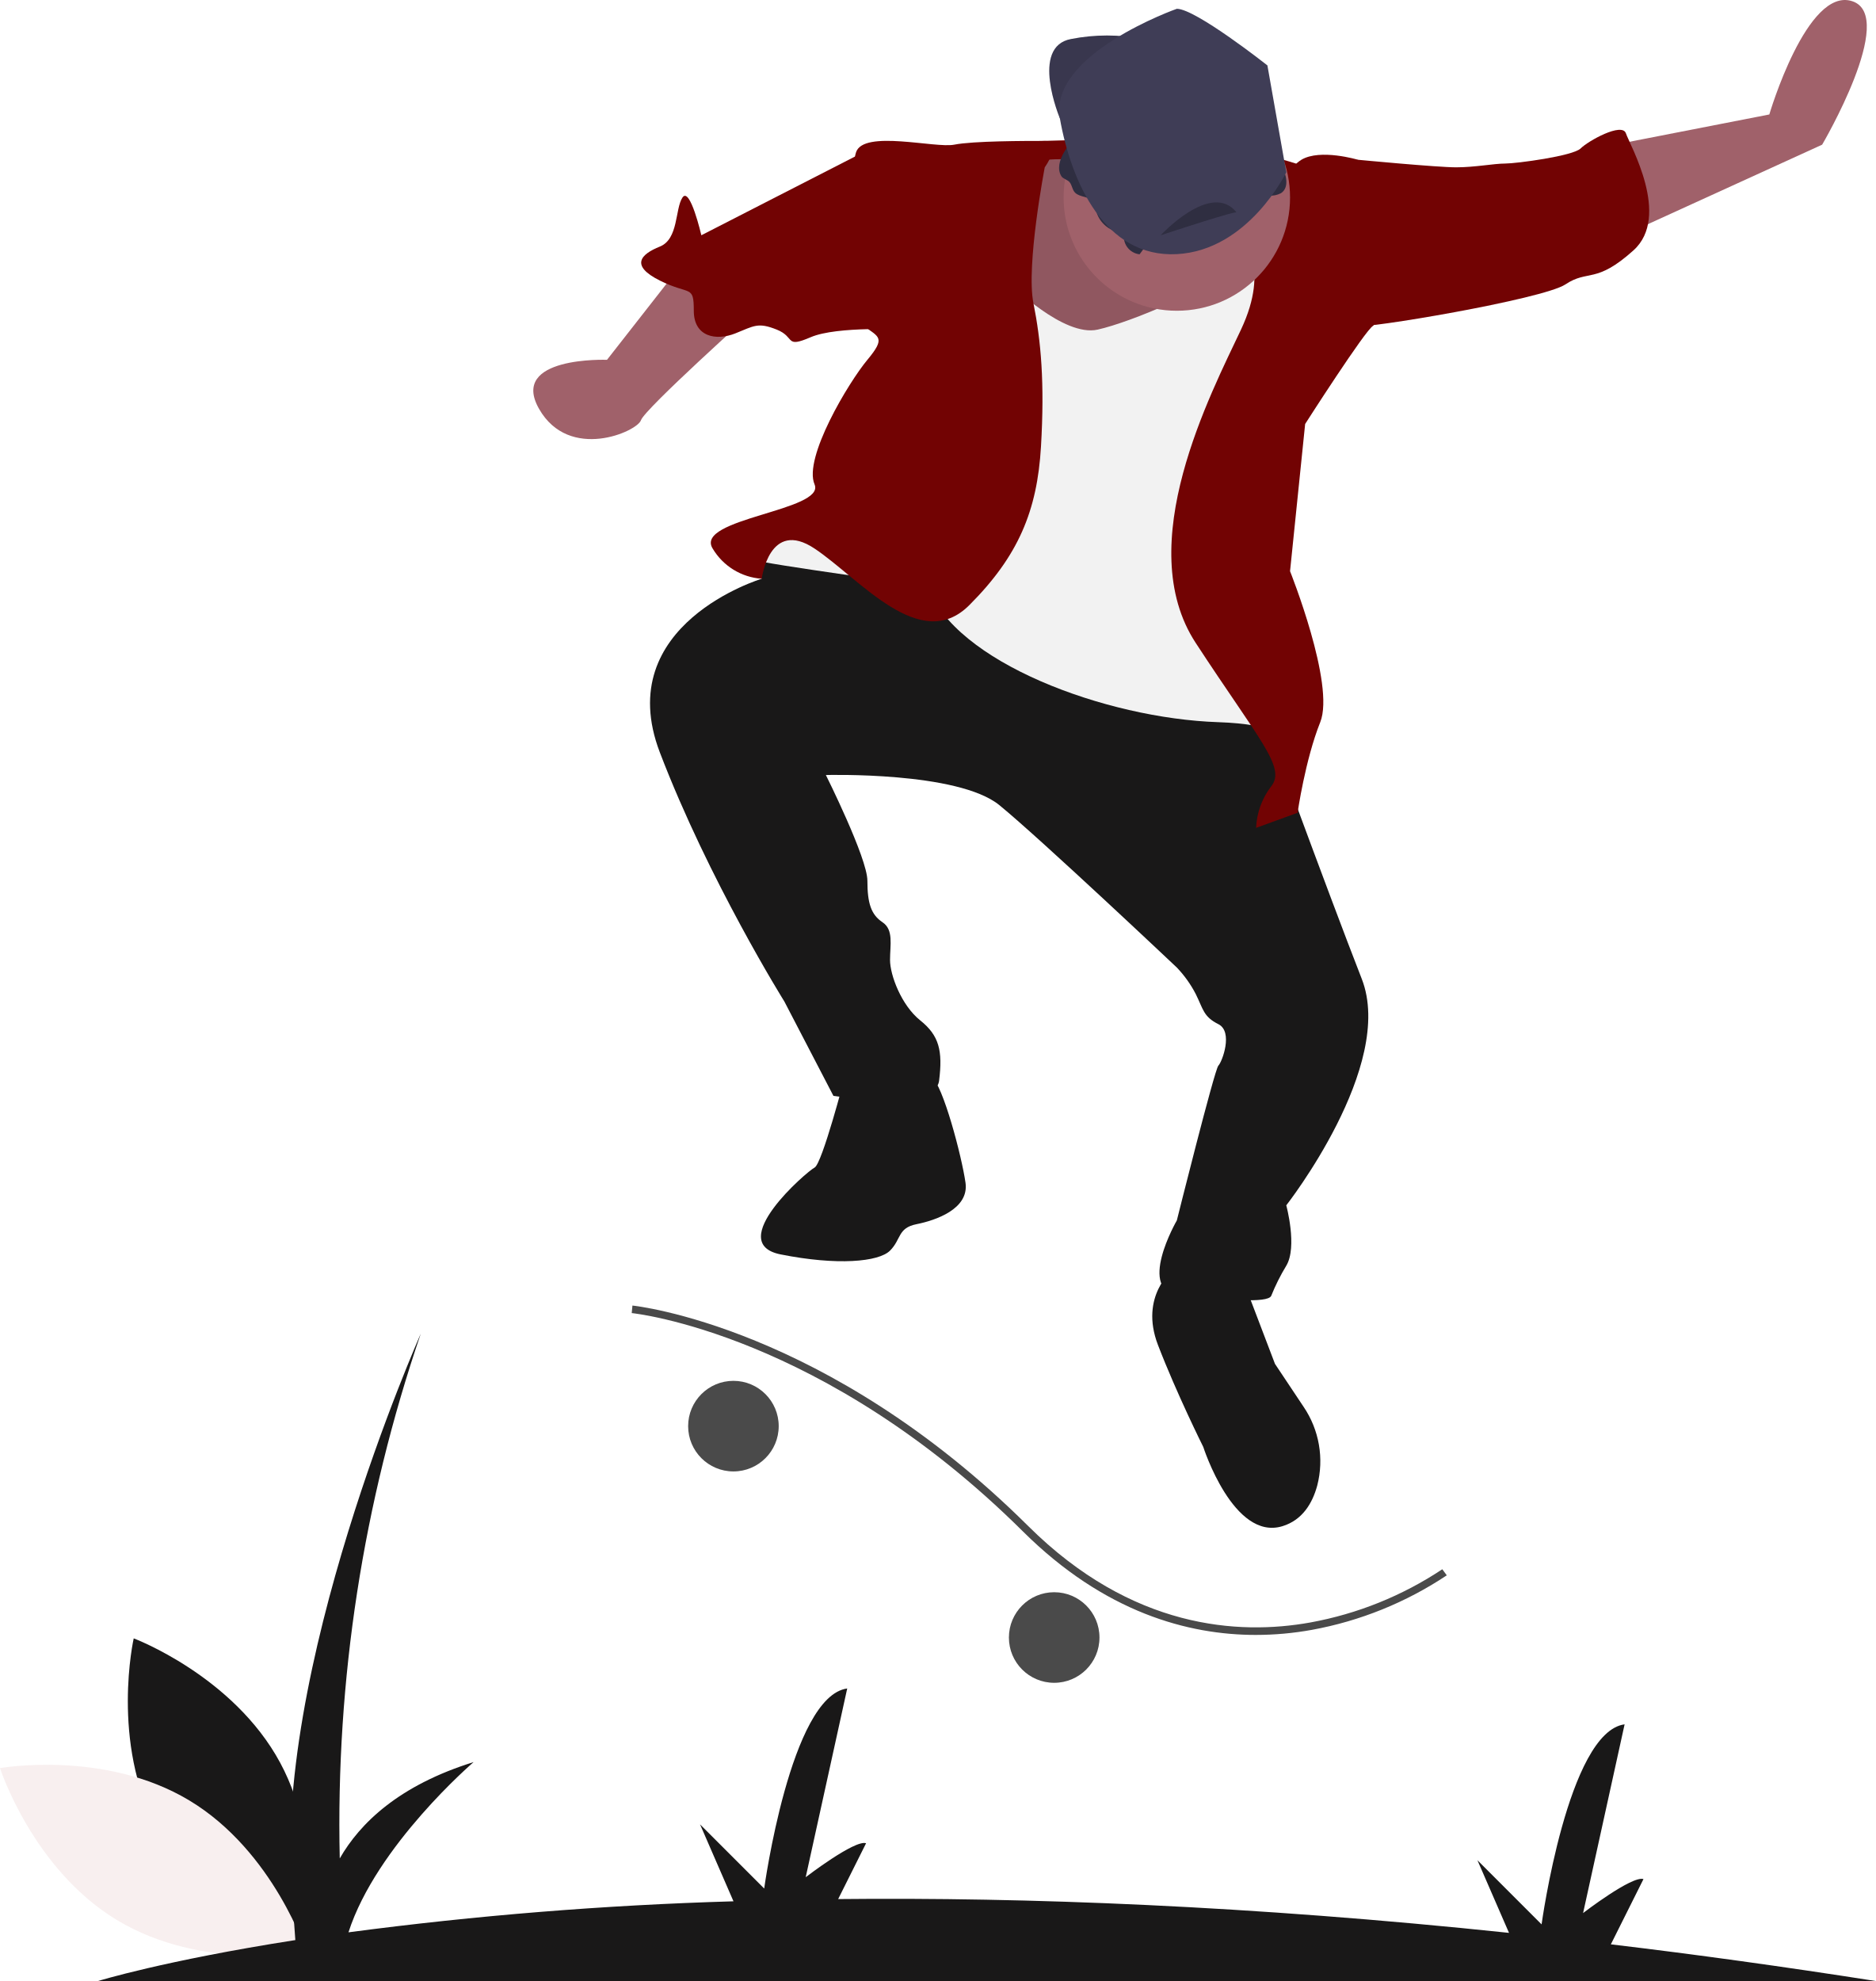
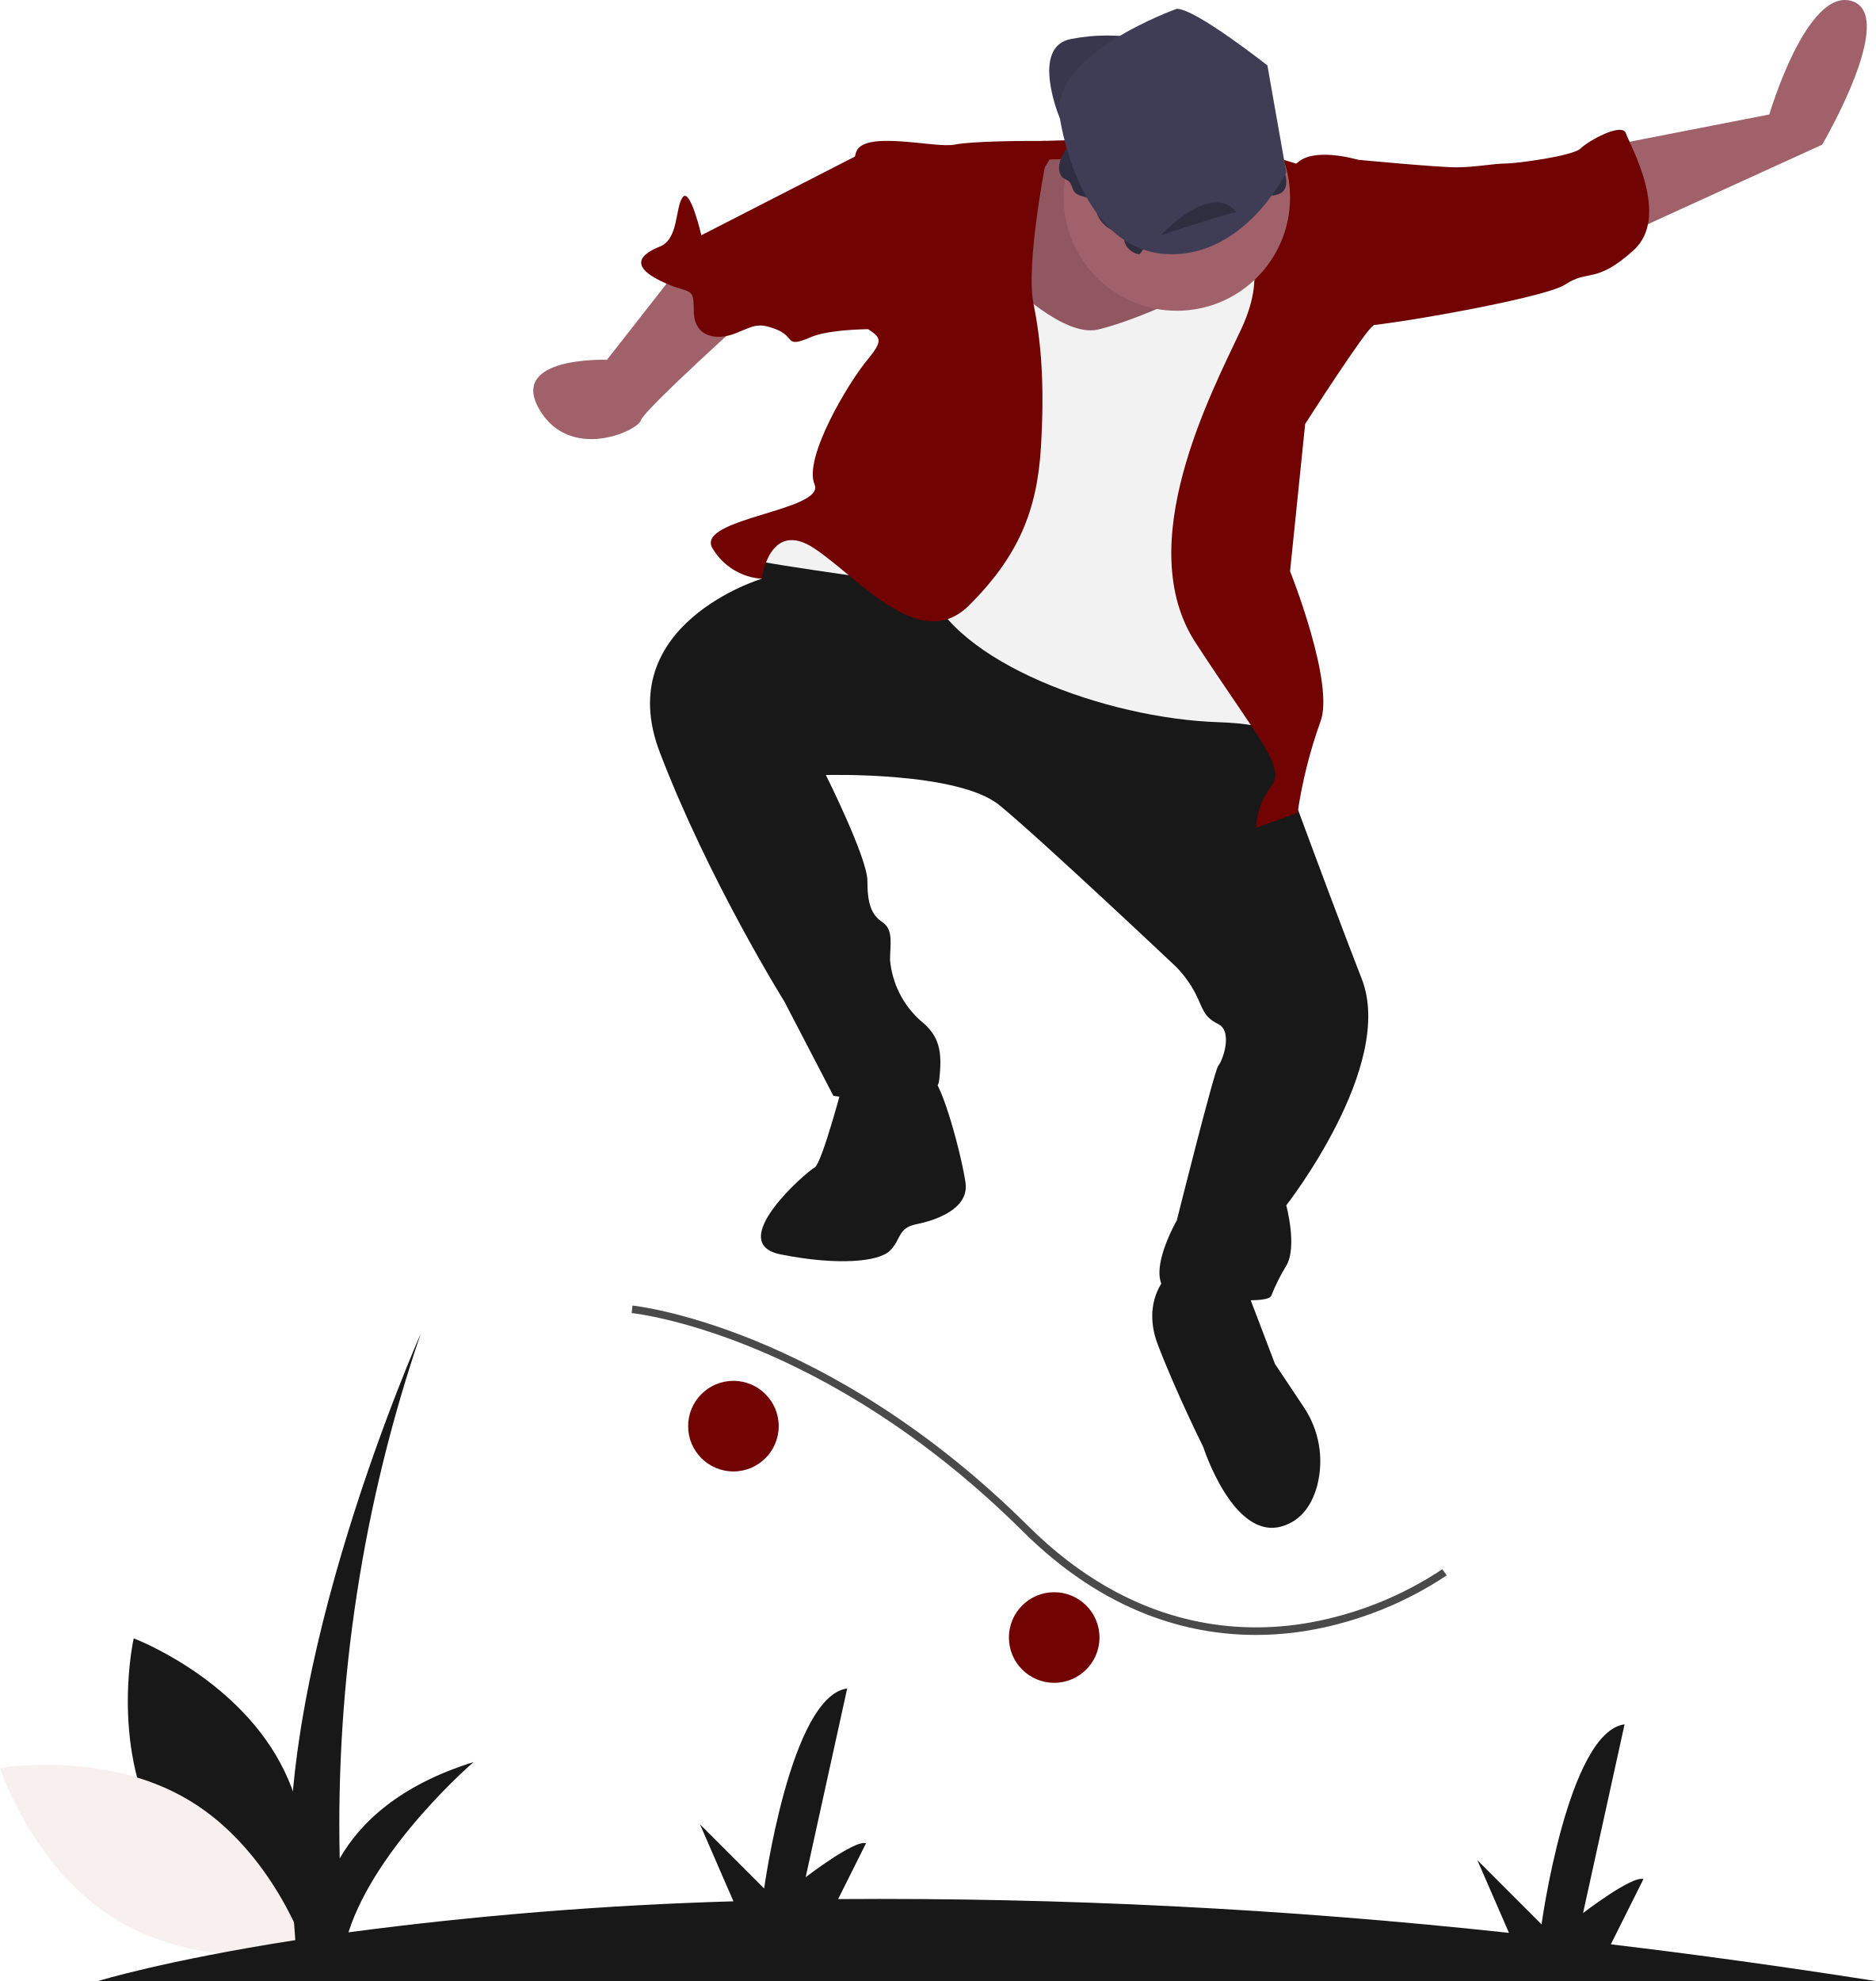
- <svg xmlns="http://www.w3.org/2000/svg" width="497" height="524.827" viewBox="0 0 497 524.827">
-   <g id="Group_1" data-name="Group 1" transform="translate(-186.5 0)">
-     <path id="Path_1" data-name="Path 1" d="M380.134,671.666c12.428,23.049,38.806,32.943,38.806,32.943s6.227-27.475-6.2-50.524-38.806-32.943-38.806-32.943S367.706,648.617,380.134,671.666Z" transform="translate(-152 -187.086)" fill="#191818" />
-     <path id="Path_2" data-name="Path 2" d="M388.677,664.083c22.438,13.5,31.08,40.314,31.08,40.314s-27.738,4.927-50.177-8.573S338.5,655.51,338.5,655.51,366.238,650.583,388.677,664.083Z" transform="translate(-152 -187.086)" fill="#f8efef" />
-     <path id="Path_3" data-name="Path 3" d="M766.347,225.414l41-8s10-34,22-30-8,38-8,38l-57,26Z" transform="translate(-152 -187.086)" fill="#a0616a" />
-     <path id="Path_4" data-name="Path 4" d="M517.347,259.414l-18,23s-26-1-18,13,26,6,27,3,30-29,30-29Z" transform="translate(-152 -187.086)" fill="#a0616a" />
-     <path id="Path_5" data-name="Path 5" d="M590.847,232.914l15-8s64-5,88,11-101,18-101,18Z" transform="translate(-152 -187.086)" fill="#720303" />
-     <path id="Path_6" data-name="Path 6" d="M619.347,218.414s-8-19,3-21a49.37,49.37,0,0,1,19,0l-12,10Z" transform="translate(-152 -187.086)" fill="#3f3d56" />
-     <path id="Path_7" data-name="Path 7" d="M619.347,218.414s-8-19,3-21a49.37,49.37,0,0,1,19,0l-12,10Z" transform="translate(-152 -187.086)" opacity="0.1" />
-     <path id="Path_8" data-name="Path 8" d="M564.347,333.414l-29-2,5,9s-40,12-27,46,33,66,33,66l13,25s27,4,28-4,0-12-5-16-8-12-8-16,1-8-2-10-4-5-4-11-11-28-11-28,35-1,46,8,47,43,47,43a30.3,30.3,0,0,1,5,7c2,4,2,6,6,8s1,10,0,11-11,41-11,41-11,19,1,20,23,2,24,0a54.364,54.364,0,0,1,4-8c3-5,0-16,0-16s29-37,20-60-28-75-28-75l-29-12-53-19Z" transform="translate(-152 -187.086)" fill="#191818" />
-     <path id="Path_9" data-name="Path 9" d="M562.347,472.414s-6,23-8,24-24,20-9,23,26,2,29-1,2-6,7-7,14-4,13-11-6-26-9-28S562.347,472.414,562.347,472.414Z" transform="translate(-152 -187.086)" fill="#191818" />
-     <path id="Path_10" data-name="Path 10" d="M649.347,523.414s-9,7-4,20,12,27,12,27,8,25,21,21c5.281-1.625,7.922-6.056,9.2-10.744a25.7,25.7,0,0,0-3.632-20.91l-7.564-11.346-8-21Z" transform="translate(-152 -187.086)" fill="#191818" />
-     <path id="Path_11" data-name="Path 11" d="M624.347,229.414s-12-1-14,2-11,43,0,47,44,11,49,6,7-49,7-49Z" transform="translate(-152 -187.086)" fill="#a0616a" />
-     <path id="Path_12" data-name="Path 12" d="M624.347,229.414s-12-1-14,2-11,43,0,47,44,11,49,6,7-49,7-49Z" transform="translate(-152 -187.086)" opacity="0.1" />
-     <path id="Path_13" data-name="Path 13" d="M606.347,262.414s14,14,23,12,30-11,32-15,27-5,27-5l-27,75,19,63s11-13-19-14-70-16-77-36c0,0-44-6-46-7s5-7,5-7l29-8,21-27Z" transform="translate(-152 -187.086)" fill="#f2f2f2" />
-     <path id="Path_14" data-name="Path 14" d="M615.347,231.414s5-7,0-7-19,0-24,1-24-4-26,2-2,43,2,46,6,3,1,9-17,26-14,33-32,9-27,17a16.425,16.425,0,0,0,13,8s2-16,14-8,28,28,41,15,18-25,19-42,0-28-2-38S615.347,231.414,615.347,231.414Z" transform="translate(-152 -187.086)" fill="#720303" />
-     <path id="Path_15" data-name="Path 15" d="M667.347,250.414s8,7,0,24-29,57-12,83,24,33,20,38a19.425,19.425,0,0,0-4,11l11-4s2-14,6-24-8-40-8-40l4-39s16-25,18-26-4-44-4-44-10-3-15,0S667.347,250.414,667.347,250.414Z" transform="translate(-152 -187.086)" fill="#720303" />
-     <path id="Path_16" data-name="Path 16" d="M571.347,228.414h-6l-41,21s-3-13-5-10-1,11-6,13-8,5,0,9,9,1,9,8,6,8,11,6,6-3,11-1,2,5,9,2,25-2,25-2Z" transform="translate(-152 -187.086)" fill="#720303" />
-     <path id="Path_17" data-name="Path 17" d="M691.347,231.414l7-2s21,2,26,2,10-1,13-1,18-2,20-4,11-7,12-4,12,22,2,31-12,5-18,9-54,12-55,11S691.347,231.414,691.347,231.414Z" transform="translate(-152 -187.086)" fill="#720303" />
-     <circle id="Ellipse_1" data-name="Ellipse 1" cx="30" cy="30" r="30" transform="translate(468.347 22.327)" fill="#a0616a" />
-     <path id="Path_18" data-name="Path 18" d="M628.271,240.62a5.682,5.682,0,0,1,.62,2.1,7.854,7.854,0,0,0,7.517,6.056,4.694,4.694,0,0,0,4.07,5.683,25.861,25.861,0,0,0,4.457-8.727,8.012,8.012,0,0,1,1.506-3.422c1.065-1.13,2.73-1.407,4.27-1.6a224.534,224.534,0,0,1,24.062-1.793,5.982,5.982,0,0,0,3.164-.647c2.261-1.457,1.506-4.97.078-7.25a22.687,22.687,0,0,0-12.1-9.441c-3.587-1.165-7.4-1.409-11.142-1.846-5.017-.586-10.011-1.535-15.062-1.564s-10.274.942-14.4,3.852c-3.007,2.119-7.941,8.058-5.527,11.8.387.6,1.608.9,2.127,1.507.707.832.71,2.09,1.513,2.846C624.764,239.435,627.2,239.035,628.271,240.62Z" transform="translate(-152 -187.086)" fill="#2f2e41" />
-     <path id="Path_19" data-name="Path 19" d="M650.347,189.414s-34,12-31,29,12,37,31,36,29-21.681,29-21.681l-5-28.319S655.347,189.414,650.347,189.414Z" transform="translate(-152 -187.086)" fill="#3f3d56" />
-     <path id="Path_20" data-name="Path 20" d="M646.057,249.422s13.367-14.5,20.1-6.093C666.153,243.329,665.847,242.914,646.057,249.422Z" transform="translate(-152 -187.086)" fill="#2f2e41" />
-     <path id="Path_21" data-name="Path 21" d="M671.3,620.229c-17.926,0-40.1-5.938-61.718-27.4C556.668,540.278,506.4,535.007,505.9,534.96l.187-1.992c.509.048,51.488,5.391,104.9,58.438,27.446,27.259,55.775,28.929,74.707,25.527a93.364,93.364,0,0,0,35-14.106l1.182,1.613a95.443,95.443,0,0,1-35.748,14.446,83.5,83.5,0,0,1-14.832,1.341Z" transform="translate(-152 -187.086)" fill="#4a4a4a" />
-     <circle id="Ellipse_2" data-name="Ellipse 2" cx="12" cy="12" r="12" transform="translate(368.847 365.827)" fill="#4a4a4a" />
-     <circle id="Ellipse_3" data-name="Ellipse 3" cx="12" cy="12" r="12" transform="translate(453.847 421.827)" fill="#4a4a4a" />
-     <path id="Path_22" data-name="Path 22" d="M835.5,711.914q-36.476-5.71-70.143-9.714L774,684.914c-3-1-16,9-16,9l11-50c-15,2-22,53-22,53l-17-17,8.368,19.247c-68.681-7.217-127.947-9.469-177.766-8.952l7.4-14.795c-3-1-16,9-16,9l11-50c-15,2-22,53-22,53l-17-17,8.863,20.386a997.83,997.83,0,0,0-102.023,8.216c7.381-23,33.159-45.1,33.159-45.1-19.821,6.166-30.132,16.212-35.469,25.525A401.561,401.561,0,0,1,450,540.414s-40,90-34,150l.761,10.658c-34.8,5.428-52.261,10.842-52.261,10.842Z" transform="translate(-152 -187.086)" fill="#191818" />
+ <svg xmlns="http://www.w3.org/2000/svg" width="303.692" height="320.697" viewBox="0 0 303.692 320.697">
+   <g id="man" transform="translate(-186.5 0)">
+     <path id="Path_1" data-name="Path 1" d="M377.115,652.015c7.594,14.084,23.712,20.13,23.712,20.13s3.805-16.789-3.789-30.873-23.712-20.13-23.712-20.13S369.521,637.93,377.115,652.015Z" transform="translate(-165.175 -355.911)" fill="#191818" />
+     <path id="Path_2" data-name="Path 2" d="M369.161,660.407c13.711,8.249,18.992,24.634,18.992,24.634s-16.949,3.011-30.66-5.239S338.5,655.169,338.5,655.169,355.449,652.158,369.161,660.407Z" transform="translate(-152 -368.937)" fill="#f8efef" />
+     <path id="Path_3" data-name="Path 3" d="M765.569,210.507l25.053-4.888s6.11-20.776,13.443-18.332-4.888,23.22-4.888,23.22l-34.83,15.887Z" transform="translate(-317.633 -187.086)" fill="#a0616a" />
+     <path id="Path_4" data-name="Path 4" d="M502.75,259.414l-11,14.054s-15.887-.611-11,7.944,15.887,3.666,16.5,1.833,18.332-17.721,18.332-17.721Z" transform="translate(-206.966 -215.218)" fill="#a0616a" />
+     <path id="Path_5" data-name="Path 5" d="M590.847,229.515l9.166-4.888s39.107-3.055,53.772,6.722-61.716,11-61.716,11Z" transform="translate(-250.15 -201.512)" fill="#720303" />
+     <path id="Path_6" data-name="Path 6" d="M618.254,209.887s-4.888-11.61,1.833-12.832a30.167,30.167,0,0,1,11.61,0l-7.333,6.111Z" transform="translate(-260.142 -190.744)" fill="#3f3d56" />
+     <path id="Path_7" data-name="Path 7" d="M618.254,209.887s-4.888-11.61,1.833-12.832a30.167,30.167,0,0,1,11.61,0l-7.333,6.111Z" transform="translate(-260.142 -190.744)" opacity="0.1" />
+     <path id="Path_8" data-name="Path 8" d="M543.5,332.636l-17.72-1.222,3.055,5.5s-24.442,7.333-16.5,28.108S532.5,405.351,532.5,405.351l7.944,15.276s16.5,2.444,17.109-2.444,0-7.333-3.055-9.777a14.968,14.968,0,0,1-4.888-9.777c0-2.444.611-4.888-1.222-6.111s-2.444-3.055-2.444-6.722-6.722-17.109-6.722-17.109,21.387-.611,28.108,4.888,28.719,26.275,28.719,26.275a18.514,18.514,0,0,1,3.055,4.277c1.222,2.444,1.222,3.666,3.666,4.888s.611,6.111,0,6.722-6.722,25.053-6.722,25.053-6.722,11.61.611,12.221,14.054,1.222,14.665,0a33.224,33.224,0,0,1,2.444-4.888c1.833-3.055,0-9.777,0-9.777s17.721-22.609,12.221-36.663-17.109-45.829-17.109-45.829l-17.721-7.333-32.386-11.61Z" transform="translate(-218.996 -243.222)" fill="#191818" />
+     <path id="Path_9" data-name="Path 9" d="M553.711,472.068s-3.666,14.054-4.888,14.665-14.665,12.221-5.5,14.054,15.887,1.222,17.721-.611,1.222-3.666,4.277-4.277,8.555-2.444,7.944-6.722-3.666-15.887-5.5-17.109S553.711,472.068,553.711,472.068Z" transform="translate(-230.429 -297.718)" fill="#191818" />
+     <path id="Path_10" data-name="Path 10" d="M647.2,523.414s-5.5,4.277-2.444,12.221,7.333,16.5,7.333,16.5,4.888,15.276,12.832,12.832c3.227-.993,4.841-3.7,5.619-6.565a15.7,15.7,0,0,0-2.219-12.777L663.7,538.69l-4.888-12.832Z" transform="translate(-270.76 -317.9)" fill="#191818" />
+     <path id="Path_11" data-name="Path 11" d="M616.815,229.352s-7.333-.611-8.555,1.222-6.722,26.275,0,28.719,26.886,6.722,29.942,3.666,4.277-29.942,4.277-29.942Z" transform="translate(-255.648 -203.487)" fill="#a0616a" />
+     <path id="Path_12" data-name="Path 12" d="M616.815,229.352s-7.333-.611-8.555,1.222-6.722,26.275,0,28.719,26.886,6.722,29.942,3.666,4.277-29.942,4.277-29.942Z" transform="translate(-255.648 -203.487)" opacity="0.1" />
+     <path id="Path_13" data-name="Path 13" d="M579.759,259.3s8.555,8.555,14.054,7.333,18.332-6.722,19.554-9.166,16.5-3.055,16.5-3.055l-16.5,45.829,11.61,38.5s6.722-7.944-11.61-8.555-42.774-9.777-47.051-22c0,0-26.886-3.666-28.108-4.277s3.055-4.277,3.055-4.277l17.721-4.888,12.832-16.5Z" transform="translate(-229.591 -213.273)" fill="#f2f2f2" />
+     <path id="Path_14" data-name="Path 14" d="M580.929,228.688s3.055-4.277,0-4.277-11.61,0-14.665.611-14.665-2.444-15.887,1.222-1.222,26.275,1.222,28.108,3.666,1.833.611,5.5-10.388,15.887-8.555,20.165-19.554,5.5-16.5,10.388a10.036,10.036,0,0,0,7.944,4.888s1.222-9.777,8.555-4.888,17.109,17.109,25.053,9.166,11-15.276,11.61-25.664,0-17.109-1.222-23.22S580.929,228.688,580.929,228.688Z" transform="translate(-225.261 -201.601)" fill="#720303" />
+     <path id="Path_15" data-name="Path 15" d="M660.165,241.728s4.888,4.277,0,14.665-17.72,34.83-7.333,50.717,14.665,20.165,12.221,23.22a11.869,11.869,0,0,0-2.444,6.722l6.722-2.444A76.9,76.9,0,0,1,673,319.942c2.444-6.111-4.888-24.442-4.888-24.442l2.444-23.831s9.777-15.276,11-15.887-2.444-26.886-2.444-26.886-6.111-1.833-9.166,0S660.165,241.728,660.165,241.728Z" transform="translate(-272.723 -203.031)" fill="#720303" />
+     <path id="Path_16" data-name="Path 16" d="M546.867,228.414H543.2l-25.053,12.832s-1.833-7.944-3.055-6.111-.611,6.722-3.666,7.944-4.888,3.055,0,5.5,5.5.611,5.5,4.888,3.666,4.888,6.722,3.666,3.666-1.833,6.722-.611,1.222,3.055,5.5,1.222,15.276-1.222,15.276-1.222Z" transform="translate(-218.086 -203.161)" fill="#720303" />
+     <path id="Path_17" data-name="Path 17" d="M691.347,227.55l4.277-1.222s12.832,1.222,15.887,1.222,6.111-.611,7.944-.611,11-1.222,12.221-2.444,6.722-4.277,7.333-2.444,7.333,13.443,1.222,18.943-7.333,3.055-11,5.5-33,7.333-33.608,6.722S691.347,227.55,691.347,227.55Z" transform="translate(-289.24 -200.463)" fill="#720303" />
+     <ellipse id="Ellipse_1" data-name="Ellipse 1" cx="18.332" cy="18.332" rx="18.332" ry="18.332" transform="translate(358.723 13.643)" fill="#a0616a" />
+     <path id="Path_18" data-name="Path 18" d="M624.719,231.885a3.472,3.472,0,0,1,.379,1.283,4.8,4.8,0,0,0,4.593,3.7,2.868,2.868,0,0,0,2.487,3.473,15.8,15.8,0,0,0,2.724-5.333,4.9,4.9,0,0,1,.92-2.091,4.2,4.2,0,0,1,2.609-.981,137.2,137.2,0,0,1,14.7-1.1,3.655,3.655,0,0,0,1.933-.4c1.381-.89.92-3.037.048-4.43a13.863,13.863,0,0,0-7.393-5.769,34.992,34.992,0,0,0-6.808-1.128,83.947,83.947,0,0,0-9.2-.956,15.063,15.063,0,0,0-8.8,2.354c-1.837,1.295-4.853,4.924-3.377,7.213.236.367.982.547,1.3.921.432.509.434,1.277.925,1.739C622.576,231.161,624.061,230.917,624.719,231.885Z" transform="translate(-261.154 -199.173)" fill="#2f2e41" />
+     <path id="Path_19" data-name="Path 19" d="M638.217,189.414s-20.776,7.333-18.943,17.721,7.333,22.609,18.943,22,17.72-13.248,17.72-13.248l-3.055-17.3S641.272,189.414,638.217,189.414Z" transform="translate(-261.162 -187.992)" fill="#3f3d56" />
+     <path id="Path_20" data-name="Path 20" d="M646.057,246.032s8.168-8.862,12.28-3.723C658.337,242.309,658.15,242.055,646.057,246.032Z" transform="translate(-271.624 -207.941)" fill="#2f2e41" />
+     <path id="Path_21" data-name="Path 21" d="M606.965,586.289c-10.954,0-24.506-3.629-37.713-16.744-32.331-32.11-63.047-35.331-63.353-35.36l.114-1.217c.311.029,31.462,3.294,64.1,35.709,16.771,16.657,34.082,17.677,45.65,15.6a57.05,57.05,0,0,0,21.386-8.619l.722.986a58.32,58.32,0,0,1-21.844,8.827A51.016,51.016,0,0,1,606.965,586.289Z" transform="translate(-217.11 -321.616)" fill="#4a4a4a" />
+     <ellipse id="Ellipse_2" data-name="Ellipse 2" cx="7.333" cy="7.333" rx="7.333" ry="7.333" transform="translate(297.923 223.54)" fill="#720303" />
+     <ellipse id="Ellipse_3" data-name="Ellipse 3" cx="7.333" cy="7.333" rx="7.333" ry="7.333" transform="translate(349.863 257.759)" fill="#720303" />
+     <path id="Path_22" data-name="Path 22" d="M652.3,645.209q-22.289-3.489-42.861-5.936l5.281-10.562c-1.833-.611-9.777,5.5-9.777,5.5l6.722-30.553c-9.166,1.222-13.443,32.386-13.443,32.386l-10.388-10.388,5.114,11.761a947.026,947.026,0,0,0-108.624-5.47l4.52-9.04c-1.833-.611-9.777,5.5-9.777,5.5l6.722-30.553c-9.166,1.222-13.443,32.386-13.443,32.386l-10.388-10.388,5.416,12.457a609.736,609.736,0,0,0-62.341,5.02c4.51-14.052,20.262-27.559,20.262-27.559-12.111,3.768-18.412,9.907-21.674,15.6a245.376,245.376,0,0,1,13.119-84.951s-24.442,54.995-20.776,91.658l.465,6.513c-21.264,3.317-31.934,6.625-31.934,6.625Z" transform="translate(-162.113 -324.512)" fill="#191818" />
  </g>
</svg>
